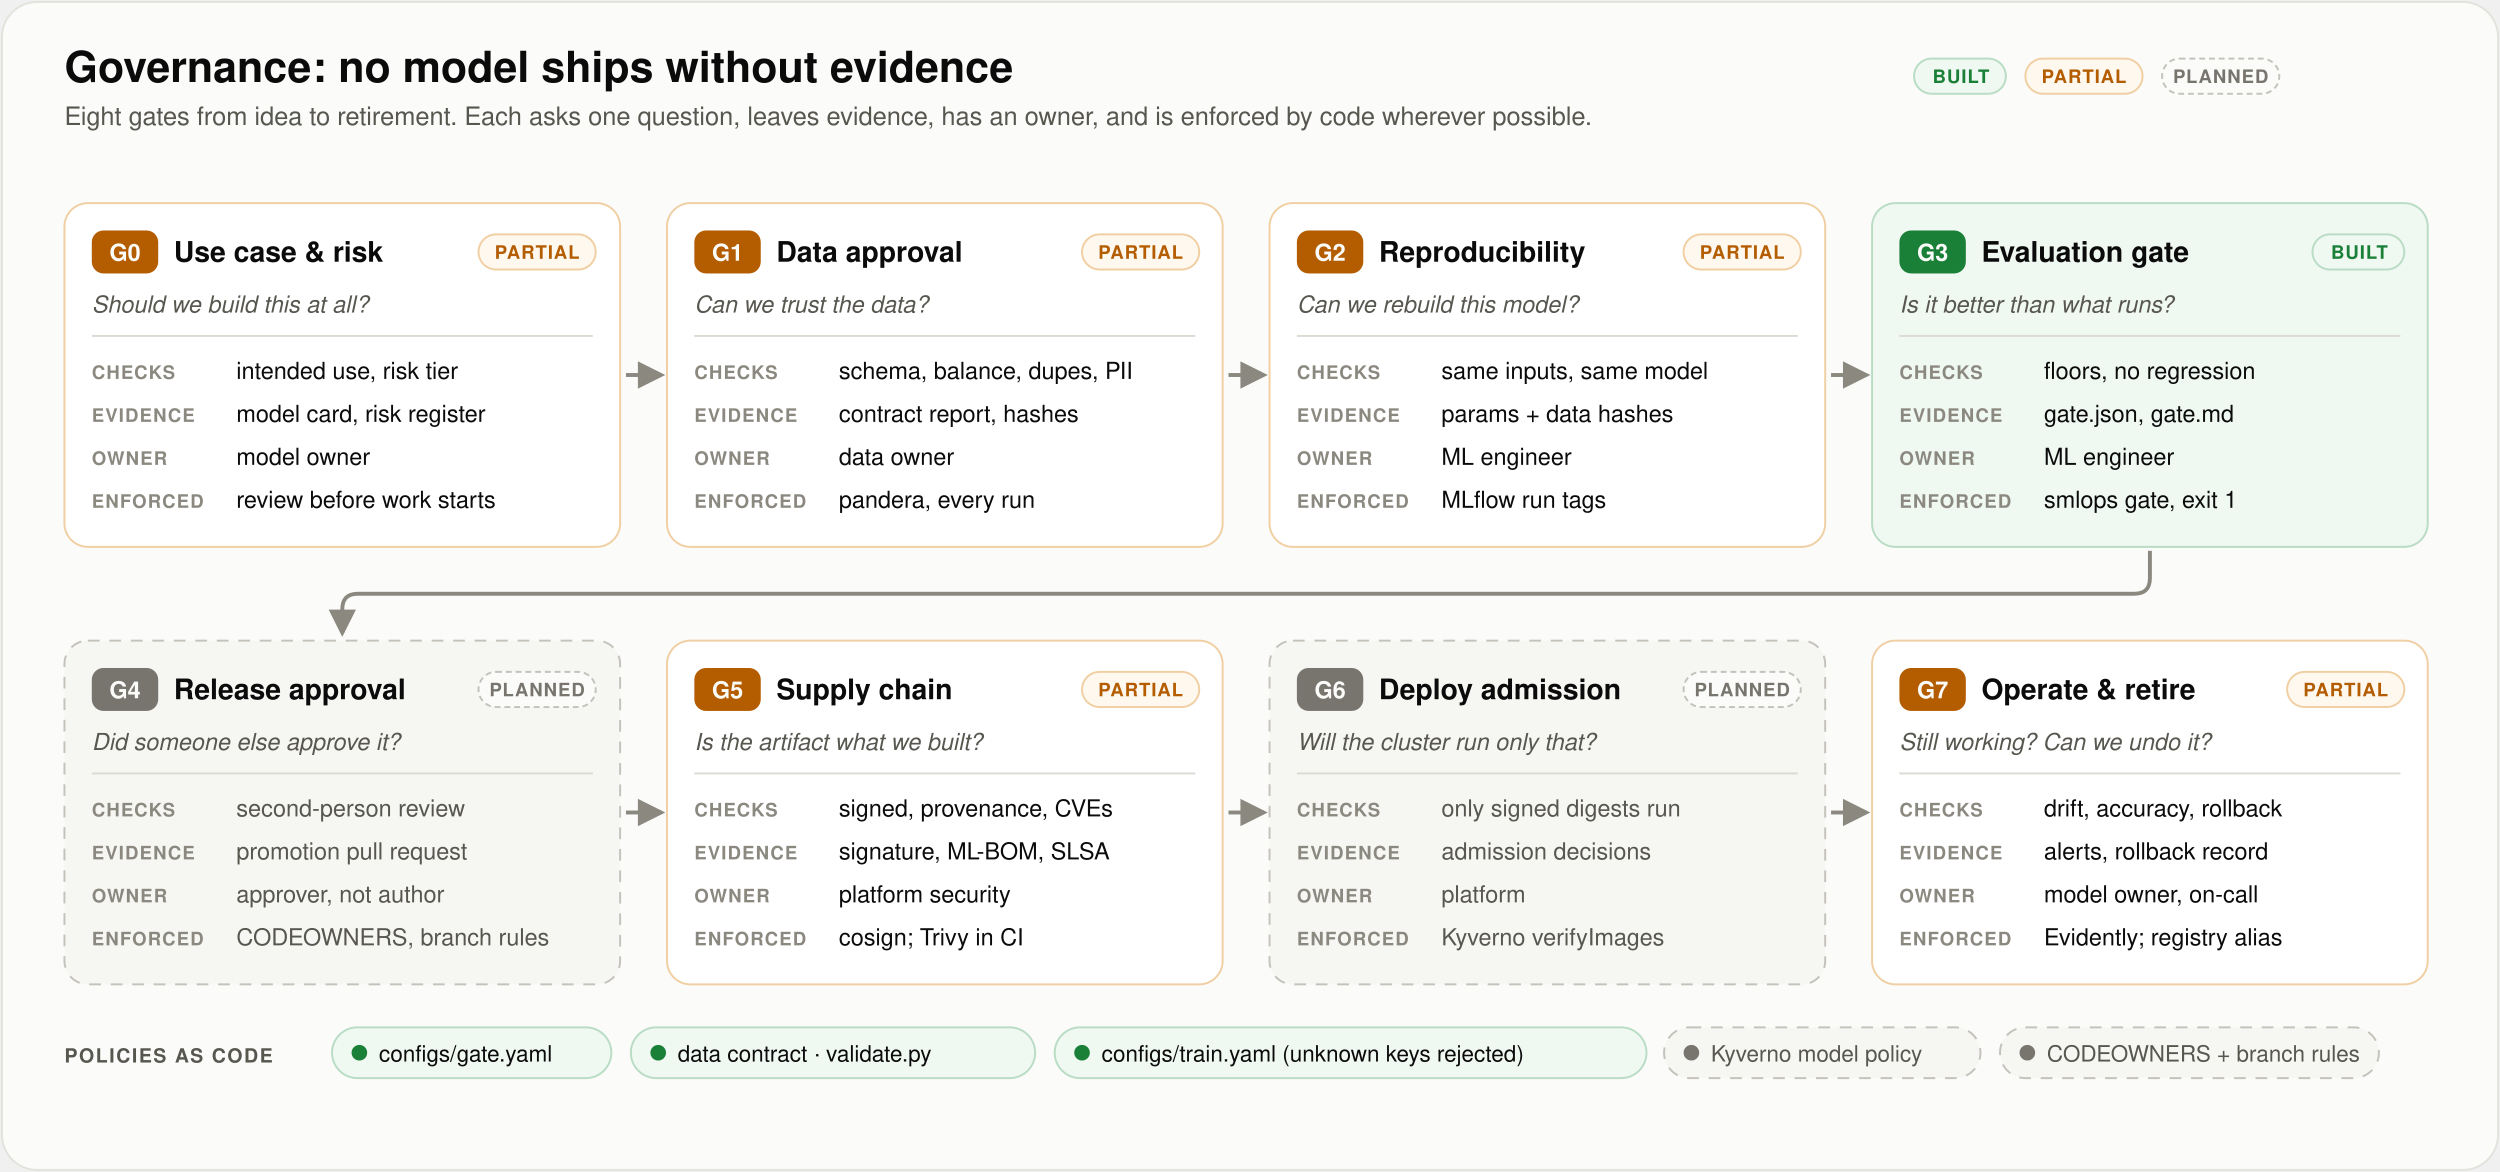
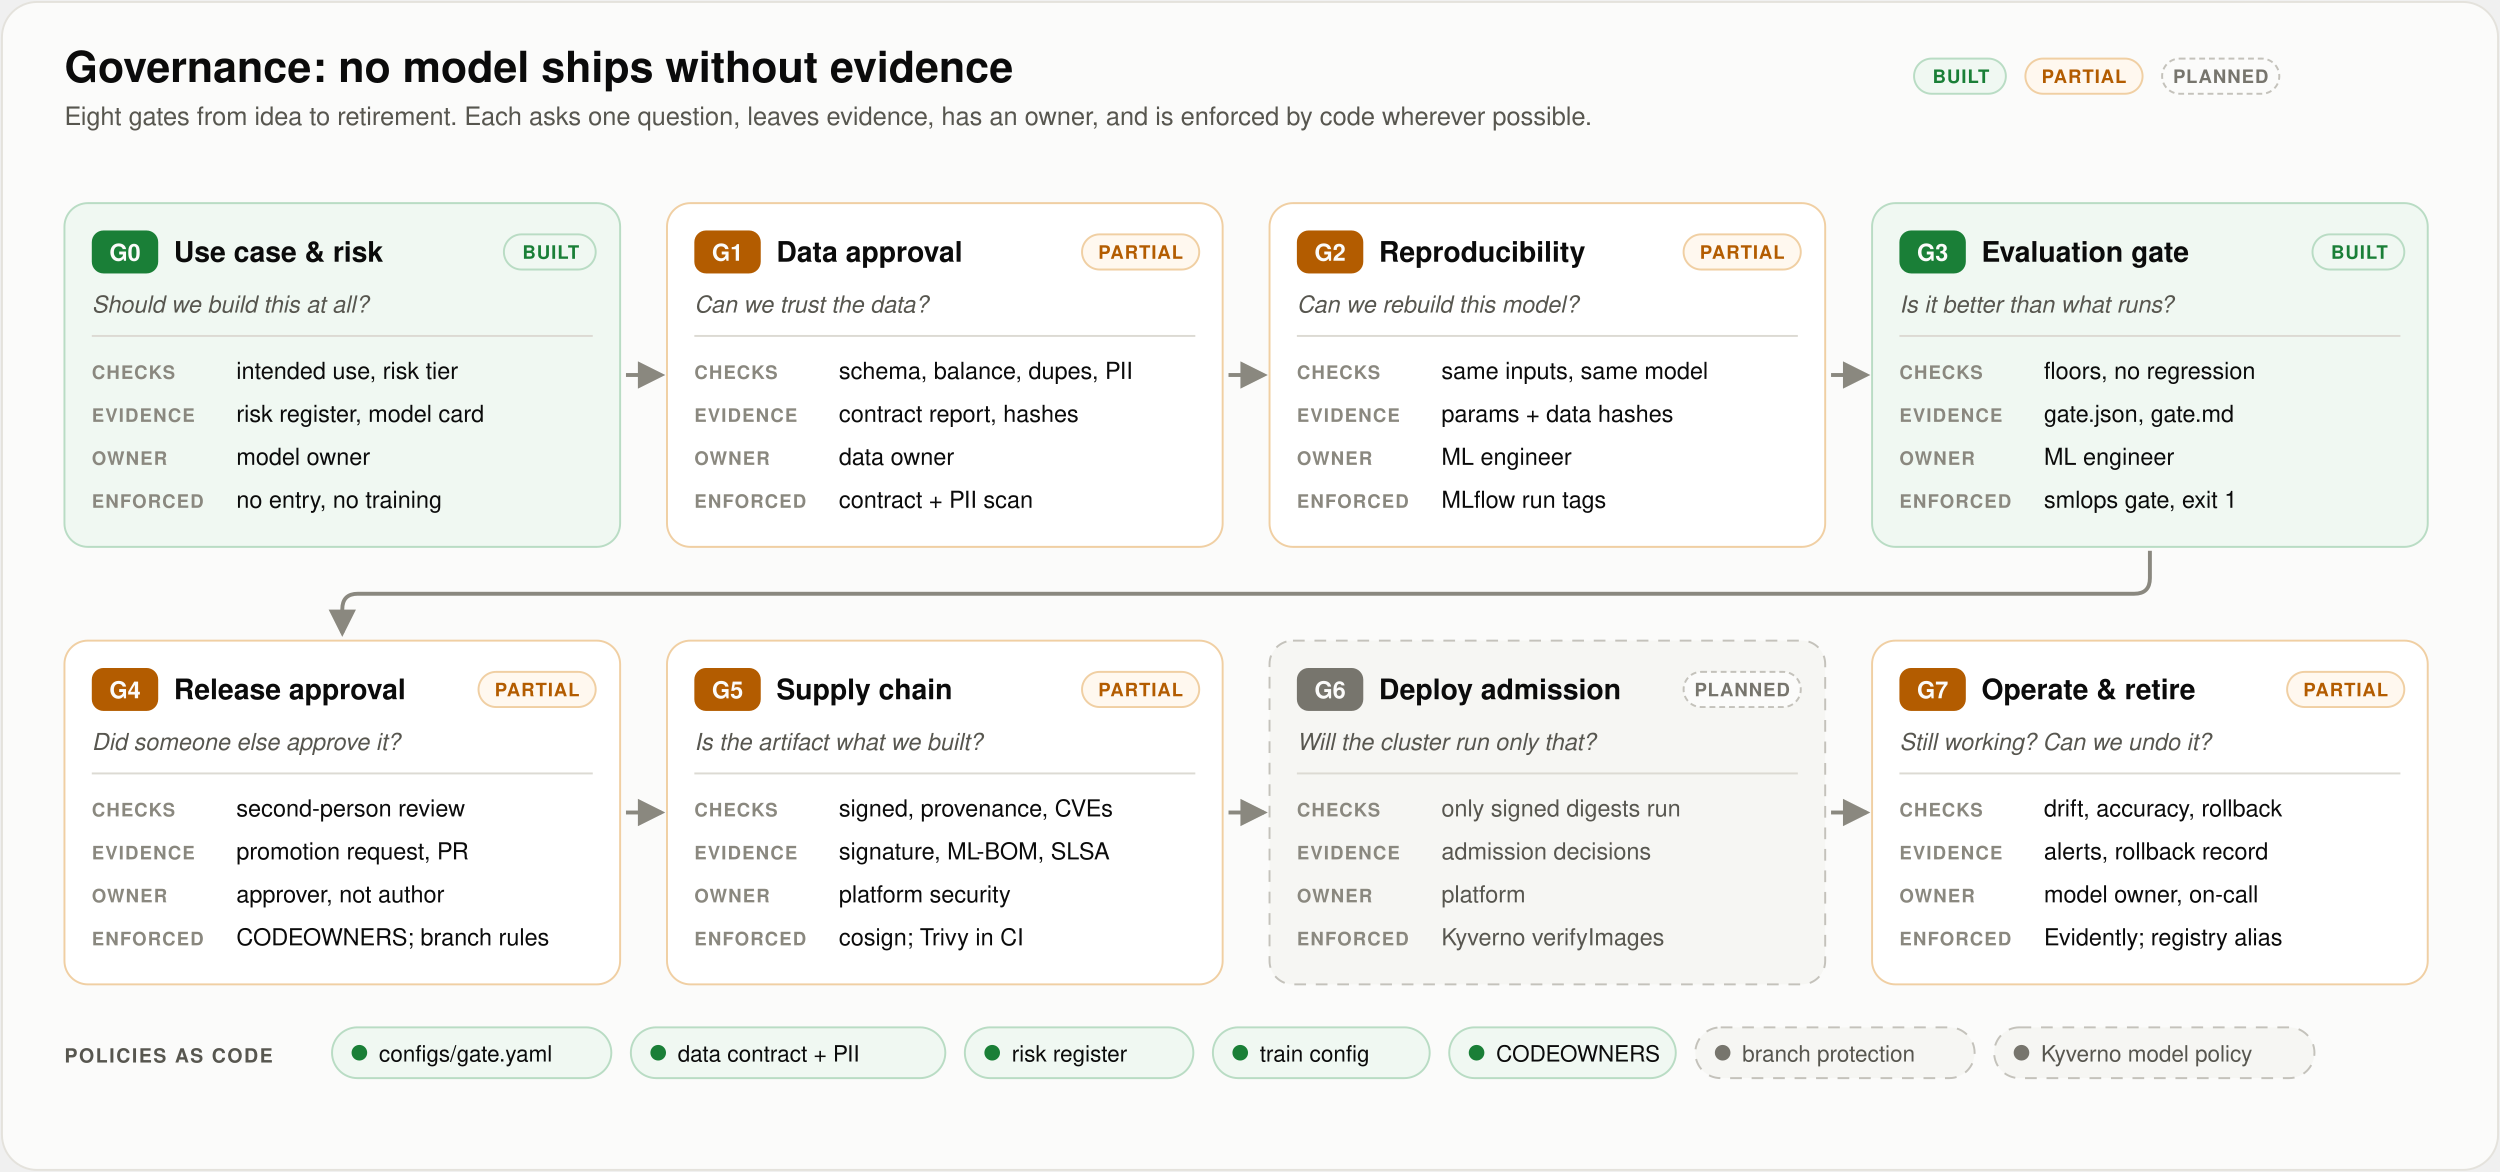
<svg xmlns="http://www.w3.org/2000/svg" width="1280" height="600" viewBox="0 0 1280 600" role="img" aria-labelledby="title desc" font-family="-apple-system, BlinkMacSystemFont, 'Segoe UI', Helvetica, Arial, sans-serif">
  <defs>
    <marker id="arrow" viewBox="0 0 10 10" refX="8.5" refY="5" markerWidth="7" markerHeight="7" orient="auto-start-reverse">
      <path d="M0 0 L10 5 L0 10 z" fill="#8a887f" />
    </marker>
  </defs>
  <rect x="1" y="1" width="1278" height="598" rx="18" fill="#fbfbfa" stroke="#e4e2dc" />
  <text x="33" y="42" font-size="22" font-weight="700" fill="#0b0b0b" text-anchor="start">Governance: no model ships without evidence</text>
  <text x="33" y="64" font-size="13" font-weight="400" fill="#57564f" text-anchor="start">Eight gates from idea to retirement. Each asks one question, leaves evidence, has an owner, and is enforced by code wherever possible.</text>
  <rect x="980" y="30" width="47" height="18" rx="9" fill="#f0f8f2" stroke="#b9dcc4" />
  <text x="1004" y="42.5" font-size="9.5" font-weight="700" fill="#1a7f37" text-anchor="middle" letter-spacing="0.5">BUILT</text>
  <rect x="1037" y="30" width="60" height="18" rx="9" fill="#fff8ef" stroke="#f0cfa3" />
  <text x="1067" y="42.5" font-size="9.5" font-weight="700" fill="#b35c00" text-anchor="middle" letter-spacing="0.5">PARTIAL</text>
  <rect x="1107" y="30" width="60" height="18" rx="9" fill="#fbfbfa" stroke="#c4c2bb" stroke-dasharray="3 2" />
  <text x="1137" y="42.5" font-size="9.5" font-weight="700" fill="#77756d" text-anchor="middle" letter-spacing="0.5">PLANNED</text>
-   <rect x="33" y="104" width="284.5" height="176" rx="12" fill="#ffffff" stroke="#f0cfa3" />
-   <rect x="47" y="118" width="34" height="22" rx="6" fill="#b35c00" />
+   <rect x="33" y="104" width="284.5" height="176" rx="12" fill="#f0f8f2" stroke="#b9dcc4" />
+   <rect x="47" y="118" width="34" height="22" rx="6" fill="#1a7f37" />
  <text x="64" y="133.5" font-size="12" font-weight="700" fill="#fbfbfa" text-anchor="middle">G0</text>
  <text x="89" y="134" font-size="14.5" font-weight="700" fill="#0b0b0b" text-anchor="start">Use case &amp; risk</text>
-   <rect x="245" y="120" width="60" height="18" rx="9" fill="#fff8ef" stroke="#f0cfa3" />
-   <text x="275" y="132.5" font-size="9.5" font-weight="700" fill="#b35c00" text-anchor="middle" letter-spacing="0.5">PARTIAL</text>
+   <rect x="258" y="120" width="47" height="18" rx="9" fill="#f0f8f2" stroke="#b9dcc4" />
+   <text x="282" y="132.5" font-size="9.5" font-weight="700" fill="#1a7f37" text-anchor="middle" letter-spacing="0.5">BUILT</text>
  <text x="47" y="160" font-size="12" font-weight="500" fill="#57564f" text-anchor="start" font-style="italic">Should we build this at all?</text>
  <line x1="47" y1="172" x2="303.5" y2="172" stroke="#dcdad3" />
  <text x="47" y="194" font-size="9.5" font-weight="700" fill="#8a887f" text-anchor="start" letter-spacing="0.6">CHECKS</text>
  <text x="121" y="194" font-size="12" font-weight="500" fill="#0b0b0b" text-anchor="start">intended use, risk tier</text>
  <text x="47" y="216" font-size="9.5" font-weight="700" fill="#8a887f" text-anchor="start" letter-spacing="0.6">EVIDENCE</text>
-   <text x="121" y="216" font-size="12" font-weight="500" fill="#0b0b0b" text-anchor="start">model card, risk register</text>
+   <text x="121" y="216" font-size="12" font-weight="500" fill="#0b0b0b" text-anchor="start">risk register, model card</text>
  <text x="47" y="238" font-size="9.5" font-weight="700" fill="#8a887f" text-anchor="start" letter-spacing="0.6">OWNER</text>
  <text x="121" y="238" font-size="12" font-weight="500" fill="#0b0b0b" text-anchor="start">model owner</text>
  <text x="47" y="260" font-size="9.5" font-weight="700" fill="#8a887f" text-anchor="start" letter-spacing="0.6">ENFORCED</text>
-   <text x="121" y="260" font-size="12" font-weight="500" fill="#0b0b0b" text-anchor="start">review before work starts</text>
+   <text x="121" y="260" font-size="12" font-weight="500" fill="#0b0b0b" text-anchor="start">no entry, no training</text>
  <rect x="341.5" y="104" width="284.5" height="176" rx="12" fill="#ffffff" stroke="#f0cfa3" />
  <rect x="355.5" y="118" width="34" height="22" rx="6" fill="#b35c00" />
  <text x="372.5" y="133.5" font-size="12" font-weight="700" fill="#fbfbfa" text-anchor="middle">G1</text>
  <text x="397.5" y="134" font-size="14.5" font-weight="700" fill="#0b0b0b" text-anchor="start">Data approval</text>
  <rect x="554" y="120" width="60" height="18" rx="9" fill="#fff8ef" stroke="#f0cfa3" />
  <text x="584" y="132.5" font-size="9.5" font-weight="700" fill="#b35c00" text-anchor="middle" letter-spacing="0.5">PARTIAL</text>
  <text x="355.5" y="160" font-size="12" font-weight="500" fill="#57564f" text-anchor="start" font-style="italic">Can we trust the data?</text>
  <line x1="355.5" y1="172" x2="612" y2="172" stroke="#dcdad3" />
  <text x="355.5" y="194" font-size="9.5" font-weight="700" fill="#8a887f" text-anchor="start" letter-spacing="0.6">CHECKS</text>
  <text x="429.5" y="194" font-size="12" font-weight="500" fill="#0b0b0b" text-anchor="start">schema, balance, dupes, PII</text>
  <text x="355.5" y="216" font-size="9.5" font-weight="700" fill="#8a887f" text-anchor="start" letter-spacing="0.6">EVIDENCE</text>
  <text x="429.5" y="216" font-size="12" font-weight="500" fill="#0b0b0b" text-anchor="start">contract report, hashes</text>
  <text x="355.5" y="238" font-size="9.5" font-weight="700" fill="#8a887f" text-anchor="start" letter-spacing="0.6">OWNER</text>
  <text x="429.5" y="238" font-size="12" font-weight="500" fill="#0b0b0b" text-anchor="start">data owner</text>
  <text x="355.5" y="260" font-size="9.5" font-weight="700" fill="#8a887f" text-anchor="start" letter-spacing="0.6">ENFORCED</text>
-   <text x="429.5" y="260" font-size="12" font-weight="500" fill="#0b0b0b" text-anchor="start">pandera, every run</text>
+   <text x="429.5" y="260" font-size="12" font-weight="500" fill="#0b0b0b" text-anchor="start">contract + PII scan</text>
  <rect x="650" y="104" width="284.5" height="176" rx="12" fill="#ffffff" stroke="#f0cfa3" />
  <rect x="664" y="118" width="34" height="22" rx="6" fill="#b35c00" />
  <text x="681" y="133.5" font-size="12" font-weight="700" fill="#fbfbfa" text-anchor="middle">G2</text>
  <text x="706" y="134" font-size="14.5" font-weight="700" fill="#0b0b0b" text-anchor="start">Reproducibility</text>
  <rect x="862" y="120" width="60" height="18" rx="9" fill="#fff8ef" stroke="#f0cfa3" />
  <text x="892" y="132.5" font-size="9.5" font-weight="700" fill="#b35c00" text-anchor="middle" letter-spacing="0.5">PARTIAL</text>
  <text x="664" y="160" font-size="12" font-weight="500" fill="#57564f" text-anchor="start" font-style="italic">Can we rebuild this model?</text>
  <line x1="664" y1="172" x2="920.5" y2="172" stroke="#dcdad3" />
  <text x="664" y="194" font-size="9.5" font-weight="700" fill="#8a887f" text-anchor="start" letter-spacing="0.6">CHECKS</text>
  <text x="738" y="194" font-size="12" font-weight="500" fill="#0b0b0b" text-anchor="start">same inputs, same model</text>
  <text x="664" y="216" font-size="9.5" font-weight="700" fill="#8a887f" text-anchor="start" letter-spacing="0.6">EVIDENCE</text>
  <text x="738" y="216" font-size="12" font-weight="500" fill="#0b0b0b" text-anchor="start">params + data hashes</text>
  <text x="664" y="238" font-size="9.5" font-weight="700" fill="#8a887f" text-anchor="start" letter-spacing="0.6">OWNER</text>
  <text x="738" y="238" font-size="12" font-weight="500" fill="#0b0b0b" text-anchor="start">ML engineer</text>
  <text x="664" y="260" font-size="9.5" font-weight="700" fill="#8a887f" text-anchor="start" letter-spacing="0.6">ENFORCED</text>
  <text x="738" y="260" font-size="12" font-weight="500" fill="#0b0b0b" text-anchor="start">MLflow run tags</text>
  <rect x="958.5" y="104" width="284.5" height="176" rx="12" fill="#f0f8f2" stroke="#b9dcc4" />
  <rect x="972.5" y="118" width="34" height="22" rx="6" fill="#1a7f37" />
  <text x="989.5" y="133.5" font-size="12" font-weight="700" fill="#fbfbfa" text-anchor="middle">G3</text>
  <text x="1014.5" y="134" font-size="14.5" font-weight="700" fill="#0b0b0b" text-anchor="start">Evaluation gate</text>
  <rect x="1184" y="120" width="47" height="18" rx="9" fill="#f0f8f2" stroke="#b9dcc4" />
  <text x="1208" y="132.5" font-size="9.5" font-weight="700" fill="#1a7f37" text-anchor="middle" letter-spacing="0.5">BUILT</text>
  <text x="972.5" y="160" font-size="12" font-weight="500" fill="#57564f" text-anchor="start" font-style="italic">Is it better than what runs?</text>
  <line x1="972.5" y1="172" x2="1229" y2="172" stroke="#dcdad3" />
  <text x="972.5" y="194" font-size="9.5" font-weight="700" fill="#8a887f" text-anchor="start" letter-spacing="0.6">CHECKS</text>
  <text x="1046.5" y="194" font-size="12" font-weight="500" fill="#0b0b0b" text-anchor="start">floors, no regression</text>
  <text x="972.5" y="216" font-size="9.5" font-weight="700" fill="#8a887f" text-anchor="start" letter-spacing="0.6">EVIDENCE</text>
  <text x="1046.5" y="216" font-size="12" font-weight="500" fill="#0b0b0b" text-anchor="start">gate.json, gate.md</text>
  <text x="972.5" y="238" font-size="9.5" font-weight="700" fill="#8a887f" text-anchor="start" letter-spacing="0.6">OWNER</text>
  <text x="1046.5" y="238" font-size="12" font-weight="500" fill="#0b0b0b" text-anchor="start">ML engineer</text>
  <text x="972.5" y="260" font-size="9.5" font-weight="700" fill="#8a887f" text-anchor="start" letter-spacing="0.6">ENFORCED</text>
  <text x="1046.5" y="260" font-size="12" font-weight="500" fill="#0b0b0b" text-anchor="start">smlops gate, exit 1</text>
-   <rect x="33" y="328" width="284.5" height="176" rx="12" fill="#f6f6f3" stroke="#c4c2bb" stroke-dasharray="6 5" />
-   <rect x="47" y="342" width="34" height="22" rx="6" fill="#77756d" />
+   <rect x="33" y="328" width="284.5" height="176" rx="12" fill="#ffffff" stroke="#f0cfa3" />
+   <rect x="47" y="342" width="34" height="22" rx="6" fill="#b35c00" />
  <text x="64" y="357.5" font-size="12" font-weight="700" fill="#fbfbfa" text-anchor="middle">G4</text>
  <text x="89" y="358" font-size="14.5" font-weight="700" fill="#0b0b0b" text-anchor="start">Release approval</text>
-   <rect x="245" y="344" width="60" height="18" rx="9" fill="#fbfbfa" stroke="#c4c2bb" stroke-dasharray="3 2" />
-   <text x="275" y="356.5" font-size="9.5" font-weight="700" fill="#77756d" text-anchor="middle" letter-spacing="0.5">PLANNED</text>
+   <rect x="245" y="344" width="60" height="18" rx="9" fill="#fff8ef" stroke="#f0cfa3" />
+   <text x="275" y="356.5" font-size="9.5" font-weight="700" fill="#b35c00" text-anchor="middle" letter-spacing="0.5">PARTIAL</text>
  <text x="47" y="384" font-size="12" font-weight="500" fill="#57564f" text-anchor="start" font-style="italic">Did someone else approve it?</text>
  <line x1="47" y1="396" x2="303.5" y2="396" stroke="#dcdad3" />
  <text x="47" y="418" font-size="9.5" font-weight="700" fill="#8a887f" text-anchor="start" letter-spacing="0.6">CHECKS</text>
-   <text x="121" y="418" font-size="12" font-weight="500" fill="#57564f" text-anchor="start">second-person review</text>
+   <text x="121" y="418" font-size="12" font-weight="500" fill="#0b0b0b" text-anchor="start">second-person review</text>
  <text x="47" y="440" font-size="9.5" font-weight="700" fill="#8a887f" text-anchor="start" letter-spacing="0.6">EVIDENCE</text>
-   <text x="121" y="440" font-size="12" font-weight="500" fill="#57564f" text-anchor="start">promotion pull request</text>
+   <text x="121" y="440" font-size="12" font-weight="500" fill="#0b0b0b" text-anchor="start">promotion request, PR</text>
  <text x="47" y="462" font-size="9.5" font-weight="700" fill="#8a887f" text-anchor="start" letter-spacing="0.6">OWNER</text>
-   <text x="121" y="462" font-size="12" font-weight="500" fill="#57564f" text-anchor="start">approver, not author</text>
+   <text x="121" y="462" font-size="12" font-weight="500" fill="#0b0b0b" text-anchor="start">approver, not author</text>
  <text x="47" y="484" font-size="9.5" font-weight="700" fill="#8a887f" text-anchor="start" letter-spacing="0.6">ENFORCED</text>
-   <text x="121" y="484" font-size="12" font-weight="500" fill="#57564f" text-anchor="start">CODEOWNERS, branch rules</text>
+   <text x="121" y="484" font-size="12" font-weight="500" fill="#0b0b0b" text-anchor="start">CODEOWNERS; branch rules</text>
  <rect x="341.5" y="328" width="284.5" height="176" rx="12" fill="#ffffff" stroke="#f0cfa3" />
  <rect x="355.5" y="342" width="34" height="22" rx="6" fill="#b35c00" />
  <text x="372.5" y="357.5" font-size="12" font-weight="700" fill="#fbfbfa" text-anchor="middle">G5</text>
  <text x="397.5" y="358" font-size="14.5" font-weight="700" fill="#0b0b0b" text-anchor="start">Supply chain</text>
  <rect x="554" y="344" width="60" height="18" rx="9" fill="#fff8ef" stroke="#f0cfa3" />
  <text x="584" y="356.5" font-size="9.5" font-weight="700" fill="#b35c00" text-anchor="middle" letter-spacing="0.5">PARTIAL</text>
  <text x="355.5" y="384" font-size="12" font-weight="500" fill="#57564f" text-anchor="start" font-style="italic">Is the artifact what we built?</text>
  <line x1="355.5" y1="396" x2="612" y2="396" stroke="#dcdad3" />
  <text x="355.5" y="418" font-size="9.5" font-weight="700" fill="#8a887f" text-anchor="start" letter-spacing="0.6">CHECKS</text>
  <text x="429.5" y="418" font-size="12" font-weight="500" fill="#0b0b0b" text-anchor="start">signed, provenance, CVEs</text>
  <text x="355.5" y="440" font-size="9.5" font-weight="700" fill="#8a887f" text-anchor="start" letter-spacing="0.6">EVIDENCE</text>
  <text x="429.5" y="440" font-size="12" font-weight="500" fill="#0b0b0b" text-anchor="start">signature, ML-BOM, SLSA</text>
  <text x="355.5" y="462" font-size="9.5" font-weight="700" fill="#8a887f" text-anchor="start" letter-spacing="0.6">OWNER</text>
  <text x="429.5" y="462" font-size="12" font-weight="500" fill="#0b0b0b" text-anchor="start">platform security</text>
  <text x="355.5" y="484" font-size="9.5" font-weight="700" fill="#8a887f" text-anchor="start" letter-spacing="0.6">ENFORCED</text>
  <text x="429.5" y="484" font-size="12" font-weight="500" fill="#0b0b0b" text-anchor="start">cosign; Trivy in CI</text>
  <rect x="650" y="328" width="284.5" height="176" rx="12" fill="#f6f6f3" stroke="#c4c2bb" stroke-dasharray="6 5" />
  <rect x="664" y="342" width="34" height="22" rx="6" fill="#77756d" />
  <text x="681" y="357.5" font-size="12" font-weight="700" fill="#fbfbfa" text-anchor="middle">G6</text>
  <text x="706" y="358" font-size="14.5" font-weight="700" fill="#0b0b0b" text-anchor="start">Deploy admission</text>
  <rect x="862" y="344" width="60" height="18" rx="9" fill="#fbfbfa" stroke="#c4c2bb" stroke-dasharray="3 2" />
  <text x="892" y="356.5" font-size="9.5" font-weight="700" fill="#77756d" text-anchor="middle" letter-spacing="0.5">PLANNED</text>
  <text x="664" y="384" font-size="12" font-weight="500" fill="#57564f" text-anchor="start" font-style="italic">Will the cluster run only that?</text>
  <line x1="664" y1="396" x2="920.5" y2="396" stroke="#dcdad3" />
  <text x="664" y="418" font-size="9.5" font-weight="700" fill="#8a887f" text-anchor="start" letter-spacing="0.6">CHECKS</text>
  <text x="738" y="418" font-size="12" font-weight="500" fill="#57564f" text-anchor="start">only signed digests run</text>
  <text x="664" y="440" font-size="9.5" font-weight="700" fill="#8a887f" text-anchor="start" letter-spacing="0.6">EVIDENCE</text>
  <text x="738" y="440" font-size="12" font-weight="500" fill="#57564f" text-anchor="start">admission decisions</text>
  <text x="664" y="462" font-size="9.5" font-weight="700" fill="#8a887f" text-anchor="start" letter-spacing="0.6">OWNER</text>
  <text x="738" y="462" font-size="12" font-weight="500" fill="#57564f" text-anchor="start">platform</text>
  <text x="664" y="484" font-size="9.5" font-weight="700" fill="#8a887f" text-anchor="start" letter-spacing="0.6">ENFORCED</text>
  <text x="738" y="484" font-size="12" font-weight="500" fill="#57564f" text-anchor="start">Kyverno verifyImages</text>
  <rect x="958.5" y="328" width="284.5" height="176" rx="12" fill="#ffffff" stroke="#f0cfa3" />
  <rect x="972.5" y="342" width="34" height="22" rx="6" fill="#b35c00" />
  <text x="989.5" y="357.5" font-size="12" font-weight="700" fill="#fbfbfa" text-anchor="middle">G7</text>
  <text x="1014.5" y="358" font-size="14.5" font-weight="700" fill="#0b0b0b" text-anchor="start">Operate &amp; retire</text>
  <rect x="1171" y="344" width="60" height="18" rx="9" fill="#fff8ef" stroke="#f0cfa3" />
  <text x="1201" y="356.5" font-size="9.5" font-weight="700" fill="#b35c00" text-anchor="middle" letter-spacing="0.5">PARTIAL</text>
  <text x="972.5" y="384" font-size="12" font-weight="500" fill="#57564f" text-anchor="start" font-style="italic">Still working? Can we undo it?</text>
  <line x1="972.5" y1="396" x2="1229" y2="396" stroke="#dcdad3" />
  <text x="972.5" y="418" font-size="9.5" font-weight="700" fill="#8a887f" text-anchor="start" letter-spacing="0.6">CHECKS</text>
  <text x="1046.5" y="418" font-size="12" font-weight="500" fill="#0b0b0b" text-anchor="start">drift, accuracy, rollback</text>
  <text x="972.5" y="440" font-size="9.5" font-weight="700" fill="#8a887f" text-anchor="start" letter-spacing="0.6">EVIDENCE</text>
  <text x="1046.5" y="440" font-size="12" font-weight="500" fill="#0b0b0b" text-anchor="start">alerts, rollback record</text>
  <text x="972.5" y="462" font-size="9.5" font-weight="700" fill="#8a887f" text-anchor="start" letter-spacing="0.6">OWNER</text>
  <text x="1046.5" y="462" font-size="12" font-weight="500" fill="#0b0b0b" text-anchor="start">model owner, on-call</text>
  <text x="972.5" y="484" font-size="9.5" font-weight="700" fill="#8a887f" text-anchor="start" letter-spacing="0.6">ENFORCED</text>
  <text x="1046.5" y="484" font-size="12" font-weight="500" fill="#0b0b0b" text-anchor="start">Evidently; registry alias</text>
  <line x1="320.5" y1="192.0" x2="338.5" y2="192.0" stroke="#8a887f" stroke-width="2" marker-end="url(#arrow)" />
  <line x1="629" y1="192.0" x2="647" y2="192.0" stroke="#8a887f" stroke-width="2" marker-end="url(#arrow)" />
  <line x1="937.5" y1="192.0" x2="955.5" y2="192.0" stroke="#8a887f" stroke-width="2" marker-end="url(#arrow)" />
  <line x1="320.5" y1="416.0" x2="338.5" y2="416.0" stroke="#8a887f" stroke-width="2" marker-end="url(#arrow)" />
  <line x1="629" y1="416.0" x2="647" y2="416.0" stroke="#8a887f" stroke-width="2" marker-end="url(#arrow)" />
  <line x1="937.5" y1="416.0" x2="955.5" y2="416.0" stroke="#8a887f" stroke-width="2" marker-end="url(#arrow)" />
  <path d="M1100.75 282 V296 Q1100.75 304 1092.75 304 H183.25 Q175.25 304 175.25 312 V324" fill="none" stroke="#8a887f" stroke-width="2" marker-end="url(#arrow)" />
  <text x="33" y="544" font-size="10" font-weight="700" fill="#57564f" text-anchor="start" letter-spacing="0.8">POLICIES AS CODE</text>
  <rect x="170" y="526" width="143" height="26" rx="13" fill="#f0f8f2" stroke="#b9dcc4" />
  <circle cx="184" cy="539" r="4" fill="#1a7f37" />
  <text x="194" y="543.5" font-size="11.5" font-weight="500" fill="#0b0b0b" text-anchor="start">configs/gate.yaml</text>
-   <rect x="323" y="526" width="207" height="26" rx="13" fill="#f0f8f2" stroke="#b9dcc4" />
+   <rect x="323" y="526" width="161" height="26" rx="13" fill="#f0f8f2" stroke="#b9dcc4" />
  <circle cx="337" cy="539" r="4" fill="#1a7f37" />
-   <text x="347" y="543.5" font-size="11.5" font-weight="500" fill="#0b0b0b" text-anchor="start">data contract · validate.py</text>
-   <rect x="540" y="526" width="303" height="26" rx="13" fill="#f0f8f2" stroke="#b9dcc4" />
-   <circle cx="554" cy="539" r="4" fill="#1a7f37" />
-   <text x="564" y="543.5" font-size="11.5" font-weight="500" fill="#0b0b0b" text-anchor="start">configs/train.yaml (unknown keys rejected)</text>
-   <rect x="852" y="526" width="162" height="26" rx="13" fill="#f6f6f3" stroke="#c4c2bb" stroke-dasharray="6 5" />
-   <circle cx="866" cy="539" r="4" fill="#77756d" />
-   <text x="876" y="543.5" font-size="11.5" font-weight="500" fill="#57564f" text-anchor="start">Kyverno model policy</text>
-   <rect x="1024" y="526" width="194" height="26" rx="13" fill="#f6f6f3" stroke="#c4c2bb" stroke-dasharray="6 5" />
-   <circle cx="1038" cy="539" r="4" fill="#77756d" />
-   <text x="1048" y="543.5" font-size="11.5" font-weight="500" fill="#57564f" text-anchor="start">CODEOWNERS + branch rules</text>
+   <text x="347" y="543.5" font-size="11.5" font-weight="500" fill="#0b0b0b" text-anchor="start">data contract + PII</text>
+   <rect x="494" y="526" width="117" height="26" rx="13" fill="#f0f8f2" stroke="#b9dcc4" />
+   <circle cx="508" cy="539" r="4" fill="#1a7f37" />
+   <text x="518" y="543.5" font-size="11.5" font-weight="500" fill="#0b0b0b" text-anchor="start">risk register</text>
+   <rect x="621" y="526" width="111" height="26" rx="13" fill="#f0f8f2" stroke="#b9dcc4" />
+   <circle cx="635" cy="539" r="4" fill="#1a7f37" />
+   <text x="645" y="543.5" font-size="11.5" font-weight="500" fill="#0b0b0b" text-anchor="start">train config</text>
+   <rect x="742" y="526" width="116" height="26" rx="13" fill="#f0f8f2" stroke="#b9dcc4" />
+   <circle cx="756" cy="539" r="4" fill="#1a7f37" />
+   <text x="766" y="543.5" font-size="11.5" font-weight="500" fill="#0b0b0b" text-anchor="start">CODEOWNERS</text>
+   <rect x="868" y="526" width="143" height="26" rx="13" fill="#f6f6f3" stroke="#c4c2bb" stroke-dasharray="6 5" />
+   <circle cx="882" cy="539" r="4" fill="#77756d" />
+   <text x="892" y="543.5" font-size="11.5" font-weight="500" fill="#57564f" text-anchor="start">branch protection</text>
+   <rect x="1021" y="526" width="164" height="26" rx="13" fill="#f6f6f3" stroke="#c4c2bb" stroke-dasharray="6 5" />
+   <circle cx="1035" cy="539" r="4" fill="#77756d" />
+   <text x="1045" y="543.5" font-size="11.5" font-weight="500" fill="#57564f" text-anchor="start">Kyverno model policy</text>
</svg>
